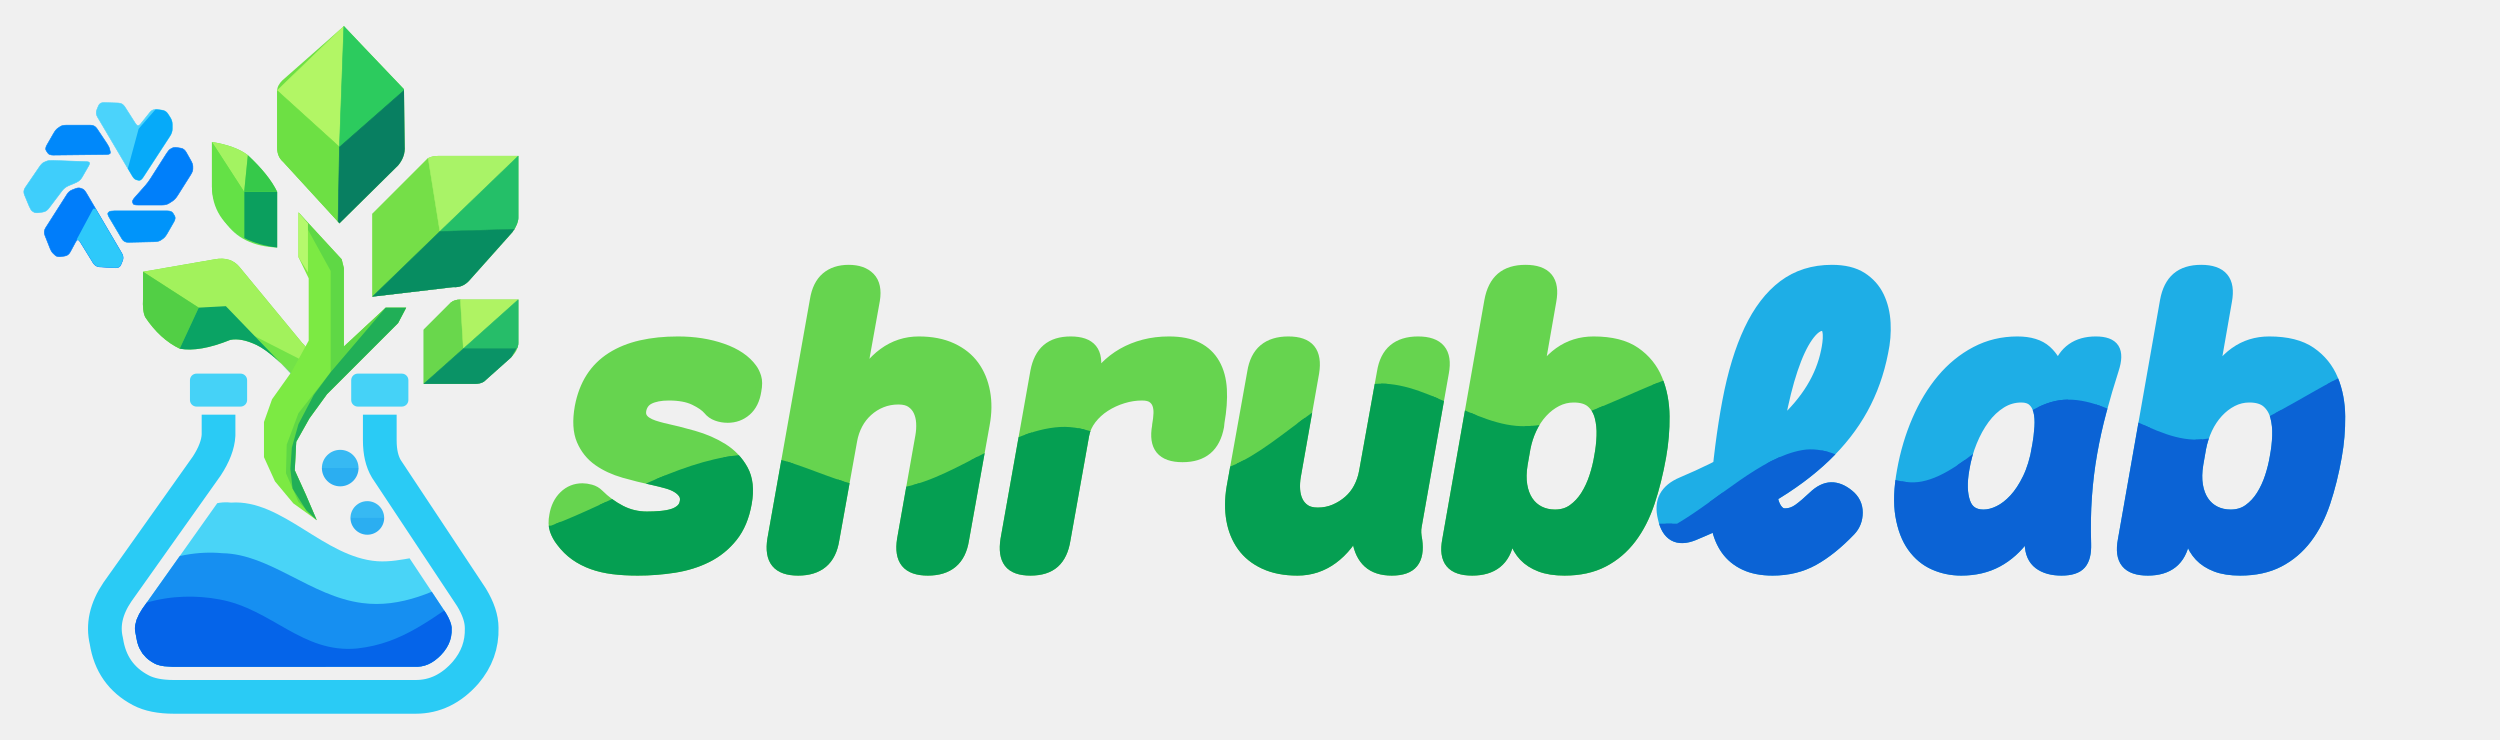
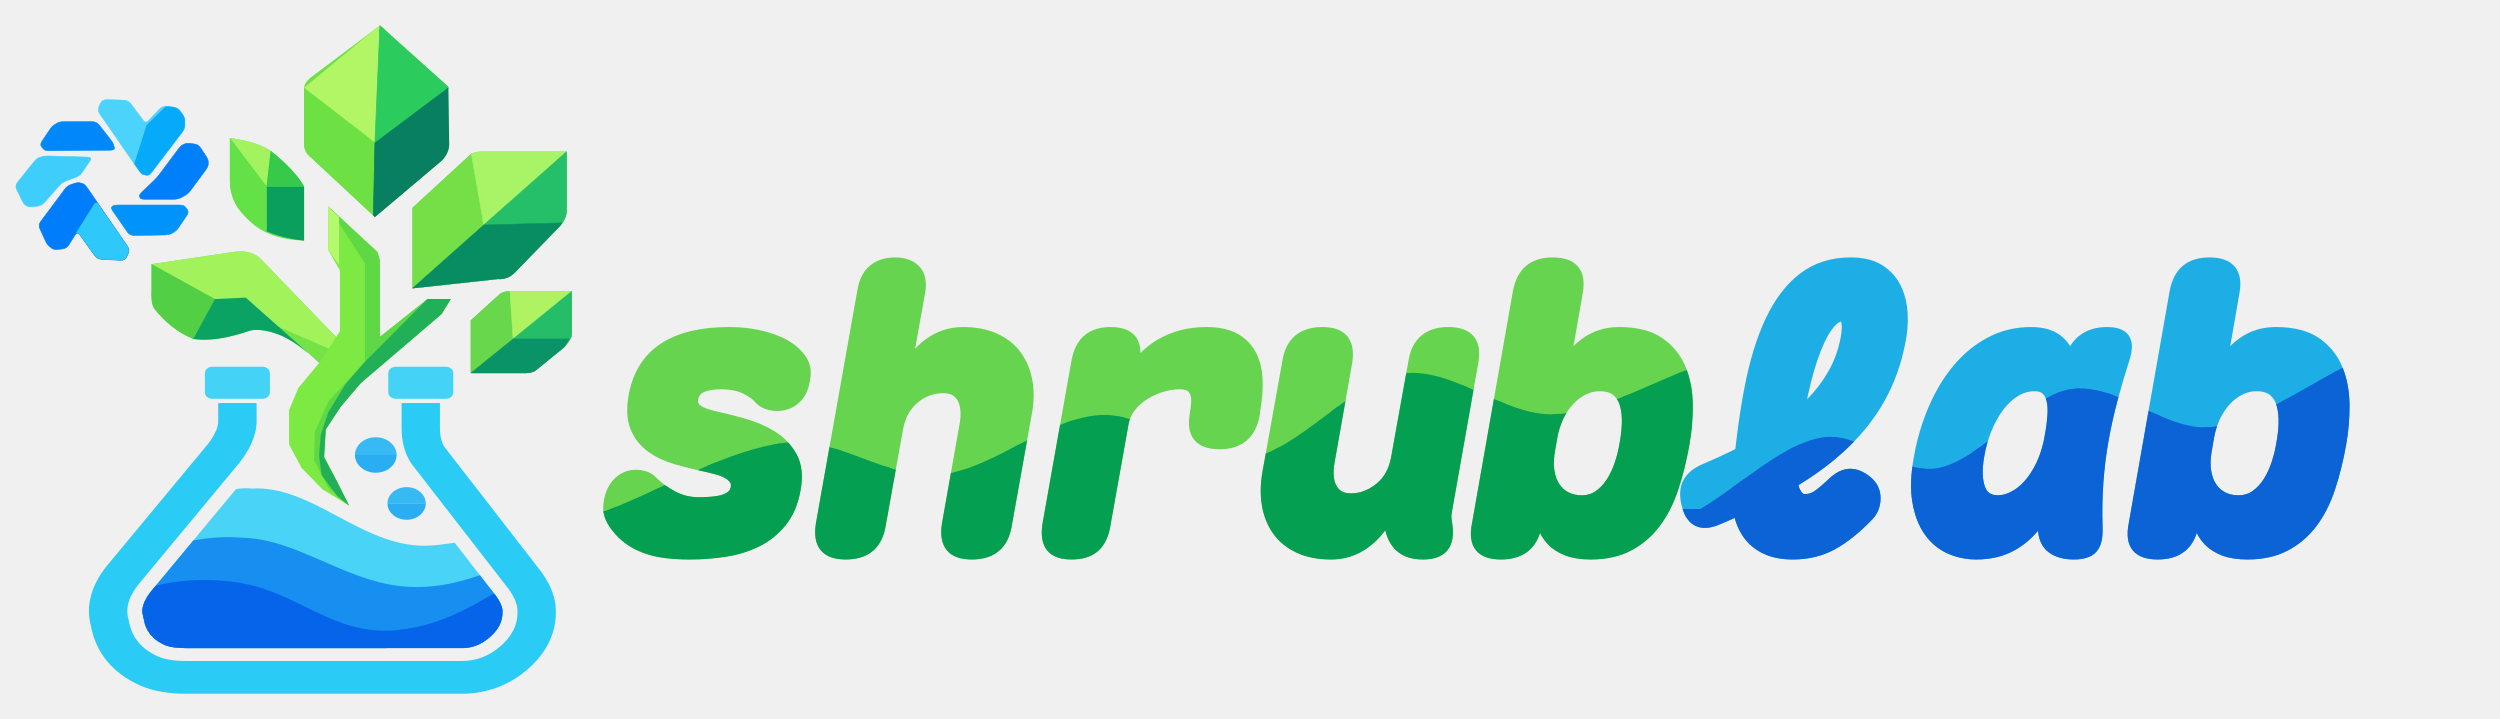
- <svg xmlns="http://www.w3.org/2000/svg" width="1910" height="565" viewBox="0 0 1910 565" role="img" aria-labelledby="logo-title logo-desc">
+ <svg xmlns="http://www.w3.org/2000/svg" width="1965" height="565" viewBox="0 0 1965 565" role="img" aria-labelledby="logo-title logo-desc">
  <defs>
    <path id="glyph-0" d="M218 -10Q184 -10 156.0 -6.5Q128 -3 104.5 5.5Q81 14 62.0 27.5Q43 41 28 61Q17 75 12.0 90.0Q7 105 11 125Q16 155 34.5 173.0Q53 191 79 191Q88 191 99.0 188.0Q110 185 118 177Q143 152 174.0 136.0Q205 120 241 120Q259 120 276.0 121.5Q293 123 306.0 127.0Q319 131 328.0 139.0Q337 147 339 160Q341 172 335.5 181.0Q330 190 319.0 197.0Q308 204 292.0 208.5Q276 213 258 217Q220 225 183.5 235.5Q147 246 120.0 265.0Q93 284 79.5 315.5Q66 347 75 398Q83 440 102.5 470.5Q122 501 153.5 521.0Q185 541 226.5 550.5Q268 560 319 560Q380 560 430.0 542.5Q480 525 503 493Q509 485 513.0 472.5Q517 460 513 439Q508 407 489.0 390.5Q470 374 444 374Q430 374 417.5 378.5Q405 383 397 393Q386 406 361.0 418.0Q336 430 296 430Q280 430 267.5 427.5Q255 425 246.0 420.5Q237 416 231.5 408.5Q226 401 224 391Q222 380 226.0 372.0Q230 364 238.5 358.5Q247 353 257.5 349.5Q268 346 280 343Q317 335 357.5 323.5Q398 312 430.0 292.0Q462 272 480.0 239.5Q498 207 489 157Q480 106 454.0 73.5Q428 41 391.0 22.5Q354 4 309.0 -3.0Q264 -10 218 -10Z" transform="translate(0 0)" />
    <path id="glyph-1" d="M143 65Q137 27 115.0 8.5Q93 -10 55 -10Q17 -10 2.0 8.5Q-13 27 -7 65L100 667Q106 704 127.0 722.0Q148 740 182 740Q216 740 233.5 722.0Q251 704 245 667L206 450Q232 503 271.0 531.5Q310 560 358 560Q406 560 440.5 544.0Q475 528 495.0 500.5Q515 473 522.0 435.5Q529 398 521 355L469 65Q463 27 441.0 8.5Q419 -10 381 -10Q343 -10 328.0 8.5Q313 27 319 65L365 325Q368 342 367.0 359.0Q366 376 359.5 389.5Q353 403 340.5 411.5Q328 420 307 420Q284 420 264.0 412.0Q244 404 228.0 389.5Q212 375 202.0 356.0Q192 337 188 315Z" transform="translate(566 0)" />
    <path id="glyph-2" d="M73 -10Q35 -10 21.0 8.5Q7 27 13 65L88 487Q95 524 116.0 542.0Q137 560 174 560Q211 560 225.5 542.0Q240 524 233 487L226 450Q241 476 261.0 496.5Q281 517 305.5 531.0Q330 545 359.0 552.5Q388 560 421 560Q464 560 491.5 546.0Q519 532 534.0 505.5Q549 479 551.0 442.0Q553 405 545 360L544 350Q537 312 515.0 293.5Q493 275 455 275Q417 275 402.0 293.5Q387 312 394 350V352Q397 368 397.5 382.0Q398 396 394.0 406.5Q390 417 380.5 423.5Q371 430 353 430Q329 430 304.5 422.5Q280 415 259.0 401.5Q238 388 223.5 369.0Q209 350 205 328L158 65Q152 27 131.5 8.5Q111 -10 73 -10Z" transform="translate(1132 0)" />
    <path id="glyph-3" d="M415 -10Q378 -10 357.5 8.5Q337 27 331 63Q329 72 328.5 81.5Q328 91 330 100Q304 47 265.0 18.5Q226 -10 178 -10Q130 -10 95.5 6.0Q61 22 41.0 50.0Q21 78 14.5 115.0Q8 152 15 195L67 485Q73 523 95.0 541.5Q117 560 155 560Q193 560 208.0 541.5Q223 523 217 485L171 225Q168 208 169.0 191.0Q170 174 176.5 160.5Q183 147 195.5 138.5Q208 130 229 130Q252 130 272.0 138.5Q292 147 308.0 161.0Q324 175 334.0 194.0Q344 213 348 235L393 485Q399 523 421.0 541.5Q443 560 481 560Q519 560 534.5 541.5Q550 523 543 485L475 101Q473 91 473.5 82.0Q474 73 476 63Q481 26 466.5 8.0Q452 -10 415 -10Z" transform="translate(1698 0)" />
    <path id="glyph-4" d="M51 -10Q13 -10 -1.5 8.0Q-16 26 -9 63L97 665Q104 703 125.5 721.5Q147 740 185 740Q223 740 238.5 721.5Q254 703 247 665L211 459Q234 507 271.0 533.5Q308 560 356 560Q422 560 459.5 534.0Q497 508 514.0 466.5Q531 425 531.5 374.5Q532 324 523 274Q512 212 494.5 159.5Q477 107 448.5 69.5Q420 32 379.5 11.0Q339 -10 283 -10Q247 -10 222.5 -0.5Q198 9 183.0 25.0Q168 41 160.5 63.0Q153 85 149 109L141 63Q134 26 111.5 8.0Q89 -10 51 -10ZM259 125Q286 125 305.5 139.0Q325 153 338.5 174.5Q352 196 360.5 222.0Q369 248 373 273Q378 299 379.0 325.5Q380 352 374.0 374.5Q368 397 352.0 411.0Q336 425 306 425Q283 425 262.5 414.5Q242 404 225.5 386.0Q209 368 198.0 344.5Q187 321 182 295L175 255Q170 225 174.0 201.0Q178 177 189.5 160.0Q201 143 219.0 134.0Q237 125 259 125Z" transform="translate(2264 0)" />
    <path id="glyph-5" d="M434 89Q387 40 342.0 15.0Q297 -10 240 -10Q199 -10 170.5 3.5Q142 17 125.0 41.0Q108 65 101.5 98.0Q95 131 98 170Q109 306 129.0 412.0Q149 518 183.5 591.0Q218 664 268.5 702.0Q319 740 389 740Q435 740 463.0 722.0Q491 704 505.0 675.0Q519 646 521.0 609.5Q523 573 515 536Q500 459 464.5 394.5Q429 330 371.0 274.5Q313 219 231.0 171.0Q149 123 41 78Q11 66 -7.5 76.5Q-26 87 -33 119Q-41 151 -29.5 172.5Q-18 194 13 207Q96 242 159.0 279.5Q222 317 267.0 358.0Q312 399 339.5 444.0Q367 489 377 538Q379 547 380.5 558.5Q382 570 381.5 580.5Q381 591 377.5 598.0Q374 605 365 605Q347 605 326.5 576.0Q306 547 288.0 493.5Q270 440 256.0 365.0Q242 290 236 197Q235 182 237.5 169.5Q240 157 244.5 148.0Q249 139 255.5 133.5Q262 128 271 128Q290 128 306.5 140.0Q323 152 344 172Q366 193 387.0 193.5Q408 194 430 176Q451 159 451.0 133.0Q451 107 434 89Z" transform="translate(2830 0)" />
    <path id="glyph-6" d="M148 -10Q112 -10 80.5 4.0Q49 18 27.5 48.0Q6 78 -2.0 125.0Q-10 172 2 238Q14 305 39.5 364.0Q65 423 101.5 466.5Q138 510 185.5 535.0Q233 560 289 560Q336 560 360.5 538.0Q385 516 394.0 479.5Q403 443 400.0 395.5Q397 348 388 298Q375 226 355.0 169.0Q335 112 306.0 72.0Q277 32 238.0 11.0Q199 -10 148 -10ZM204 125Q223 125 243.5 135.0Q264 145 283.0 165.5Q302 186 317.5 218.0Q333 250 341 295Q346 324 347.5 348.0Q349 372 344.5 389.0Q340 406 329.0 415.5Q318 425 299 425Q271 425 247.0 410.0Q223 395 204.5 370.0Q186 345 172.5 312.0Q159 279 153 242Q144 191 155.5 158.0Q167 125 204 125ZM393 494Q404 527 427.5 543.5Q451 560 486 560Q520 560 530.0 544.0Q540 528 529 494Q512 441 498.0 389.0Q484 337 474.5 283.5Q465 230 461.0 173.5Q457 117 459 54Q460 20 447.0 5.0Q434 -10 400 -10Q365 -10 344.5 5.5Q324 21 323 54Q321 117 325.0 173.5Q329 230 338.5 283.5Q348 337 362.0 389.0Q376 441 393 494Z" transform="translate(3396 0)" />
    <path id="glyph-7" d="M51 -10Q13 -10 -1.5 8.0Q-16 26 -9 63L97 665Q104 703 125.5 721.5Q147 740 185 740Q223 740 238.5 721.5Q254 703 247 665L211 459Q234 507 271.0 533.5Q308 560 356 560Q422 560 459.5 534.0Q497 508 514.0 466.5Q531 425 531.5 374.5Q532 324 523 274Q512 212 494.5 159.5Q477 107 448.5 69.5Q420 32 379.5 11.0Q339 -10 283 -10Q247 -10 222.5 -0.5Q198 9 183.0 25.0Q168 41 160.5 63.0Q153 85 149 109L141 63Q134 26 111.5 8.0Q89 -10 51 -10ZM259 125Q286 125 305.5 139.0Q325 153 338.5 174.5Q352 196 360.5 222.0Q369 248 373 273Q378 299 379.0 325.5Q380 352 374.0 374.5Q368 397 352.0 411.0Q336 425 306 425Q283 425 262.5 414.5Q242 404 225.5 386.0Q209 368 198.0 344.5Q187 321 182 295L175 255Q170 225 174.0 201.0Q178 177 189.5 160.0Q201 143 219.0 134.0Q237 125 259 125Z" transform="translate(3962 0)" />
    <clipPath id="wave-shadow-shrub" clipPathUnits="userSpaceOnUse">
      <path d="M -140.0 -350 L -140.0 100.0 L 0.0 100.0 C 156.7 159.0 313.3 260.1 470.0 277.0 C 600.0 291.1 730.0 181.6 860.0 193.0 C 1000.0 205.3 1140.0 340.5 1280.0 348.0 C 1406.7 354.8 1533.3 218.6 1660.0 236.0 C 1793.3 254.3 1926.7 435.8 2060.0 455.0 C 2190.0 473.8 2320.0 346.3 2450.0 350.0 C 2576.7 353.6 2703.3 434.7 2830.0 477.0 L 3000.0 -350 Z" />
    </clipPath>
    <clipPath id="wave-shadow-lab" clipPathUnits="userSpaceOnUse">
      <path d="M 2690.0 -350 L 2690.0 105.0 L 2830.0 105.0 C 2935.0 166.7 3040.0 271.9 3145.0 290.0 C 3245.0 307.2 3345.0 191.6 3445.0 211.0 C 3560.0 233.3 3675.0 397.7 3790.0 415.0 C 3910.0 433.0 4030.0 305.1 4150.0 317.0 C 4276.0 329.5 4402.0 431.0 4528.0 488.0 L 4698.0 -350 Z" />
    </clipPath>
  </defs>
-   <g id="original-shrublab-v12-icon" transform="translate(18 20) scale(0.56) translate(-187 -40)">
+   <g id="shrublab-square-a-balanced-icon" transform="translate(53 20) scale(0.56) translate(-187 -40)">
    <defs>
      <clipPath id="glass-inner-window">
        <path d="M 494.00 570.00 L 493.92 600.63 L 493.32 607.11 L 492.30 613.48 L 489.99 623.12 L 487.07 631.92 L 483.19 641.18 L 478.29 650.85 L 470.44 663.72 L 348.82 835.18 L 344.59 842.20 L 341.20 849.78 L 339.30 857.21 L 338.95 860.99 L 339.06 864.63 L 342.01 880.01 L 343.45 884.67 L 345.13 888.78 L 349.20 895.73 L 354.47 901.66 L 357.74 904.43 L 361.58 907.11 L 366.17 909.75 L 369.05 911.00 L 373.59 912.29 L 378.90 913.22 L 390.64 913.99 L 724.72 913.92 L 729.76 913.36 L 734.43 912.26 L 738.92 910.63 L 743.42 908.36 L 748.06 905.32 L 752.89 901.37 L 756.64 897.72 L 760.56 893.24 L 764.24 887.97 L 766.98 882.87 L 768.94 877.82 L 770.25 872.63 L 770.94 867.06 L 770.97 860.14 L 770.26 856.14 L 768.67 851.43 L 766.34 846.32 L 763.32 840.89 L 647.83 666.65 L 643.13 658.27 L 639.55 650.02 L 636.64 641.19 L 634.59 632.70 L 633.10 623.46 L 632.04 608.82 L 632.00 570.00 L 632.00 540 L 494.00 540 Z" />
      </clipPath>
      <clipPath id="nix-lower-v">
        <path d="M 253.2 263.4 Q 249.0 265.0 245.9 269.9 L 217.1 315.1 Q 214.0 320.0 216.1 325.4 L 222.9 342.6 Q 225.0 348.0 227.6 350.2 L 230.4 352.8 Q 233.0 355.0 237.8 354.4 L 243.2 353.6 Q 248.0 353.0 250.8 347.9 L 258.2 334.1 Q 261.0 329.0 264.0 333.9 L 282.0 363.1 Q 285.0 368.0 290.8 368.4 L 312.2 369.6 Q 318.0 370.0 319.9 365.2 L 322.1 359.8 Q 324.0 355.0 321.1 350.0 L 272.9 268.0 Q 270.0 263.0 267.4 262.0 L 264.6 261.0 Q 262.0 260.0 257.8 261.6 L 253.2 263.4 Z" />
      </clipPath>
      <clipPath id="nix-top-v">
        <path d="M 296.8 144.2 Q 291.0 144.0 289.1 148.8 L 286.9 154.2 Q 285.0 159.0 287.9 164.0 L 335.1 244.0 Q 338.0 249.0 340.9 249.6 L 344.1 250.4 Q 347.0 251.0 350.2 246.1 L 386.8 189.9 Q 390.0 185.0 390.0 179.9 L 390.0 174.1 Q 390.0 169.0 387.1 164.5 L 383.9 159.5 Q 381.0 155.0 375.2 154.4 L 368.8 153.6 Q 363.0 153.0 359.4 157.5 L 346.6 173.5 Q 343.0 178.0 339.9 173.1 L 325.1 149.9 Q 322.0 145.0 316.2 144.8 L 296.8 144.2 Z" fill="#fff" />
      </clipPath>
      <clipPath id="leaf-right-upper-mask">
        <path d="M663 296 L739 220 Q745 217 753 217 H862 V301 Q862 310 854 321 L795 387 Q786 397 773 396 L663 409 Z" fill="#fff" />
      </clipPath>
      <clipPath id="leaf-right-lower-mask">
        <path d="M733 454 L770 417 Q775 413 783 413 H862 V472 Q862 482 852 492 L815 525 Q810 528 803 528 H733 Z" fill="#fff" />
      </clipPath>
      <clipPath id="leaf-top-Y-mask">
        <path d="M 533 128 Q 533 121 540 114 L 624 40 L 706 126 L 707 204 Q 708 218 698 230 L 618 309 L 541 225 Q 533 218 533 206 Z" />
      </clipPath>
      <clipPath id="leaf-right-upper-Y-mask">
        <path d="M663 296 L739 220 Q745 217 753 217 H862 V301 Q862 310 854 321 L795 387 Q786 397 773 396 L663 409 Z" />
      </clipPath>
      <clipPath id="leaf-right-lower-Y-mask">
        <path d="M733 454 L770 417 Q775 413 783 413 H862 V472 Q862 482 852 492 L815 525 Q810 528 803 528 H733 Z" />
      </clipPath>
    </defs>
-     <g id="nix-snowflake">
-       <path id="nix-segment-1" d="M 276.1 230.0 Q 279.0 225.0 273.2 224.8 L 226.8 223.2 Q 221.0 223.0 218.1 224.3 L 214.9 225.7 Q 212.0 227.0 208.7 231.8 L 189.3 260.2 Q 186.0 265.0 188.3 270.3 L 194.7 285.7 Q 197.0 291.0 198.9 292.3 L 201.1 293.7 Q 203.0 295.0 207.8 294.4 L 213.2 293.6 Q 218.0 293.0 221.5 288.4 L 239.5 264.6 Q 243.0 260.0 248.3 257.7 L 258.7 253.3 Q 264.0 251.0 266.9 246.0 L 276.1 230.0 Z" fill="#3fcefb" stroke="#3fcefb" stroke-width=".75" stroke-linejoin="round" />
-       <path id="nix-segment-2" d="M 253.2 263.4 Q 249.0 265.0 245.9 269.9 L 217.1 315.1 Q 214.0 320.0 216.1 325.4 L 222.9 342.6 Q 225.0 348.0 227.6 350.2 L 230.4 352.8 Q 233.0 355.0 237.8 354.4 L 243.2 353.6 Q 248.0 353.0 250.8 347.9 L 258.2 334.1 Q 261.0 329.0 264.0 333.9 L 282.0 363.1 Q 285.0 368.0 290.8 368.4 L 312.2 369.6 Q 318.0 370.0 319.9 365.2 L 322.1 359.8 Q 324.0 355.0 321.1 350.0 L 272.9 268.0 Q 270.0 263.0 267.4 262.0 L 264.6 261.0 Q 262.0 260.0 257.8 261.6 L 253.2 263.4 Z" fill="#007dfa" stroke="#007dfa" stroke-width=".75" stroke-linejoin="round" />
-       <path d="M 260 330 L 282 289 L 355 290 L 355 385 L 247 385 Z" fill="#2ec9fa" clip-path="url(#nix-lower-v)" />
-       <path id="nix-segment-3" d="M 218.9 202.0 Q 216.0 207.0 217.9 209.9 L 220.1 213.1 Q 222.0 216.0 227.8 215.9 L 300.2 215.1 Q 306.0 215.0 305.4 211.8 L 304.6 208.2 Q 304.0 205.0 300.8 200.2 L 287.2 179.8 Q 284.0 175.0 278.2 175.0 L 245.8 175.0 Q 240.0 175.0 237.1 176.9 L 233.9 179.1 Q 231.0 181.0 228.1 186.0 L 218.9 202.0 Z" fill="#0088fa" stroke="#0088fa" stroke-width=".75" stroke-linejoin="round" />
-       <path id="nix-segment-4" d="M 296.8 144.2 Q 291.0 144.0 289.1 148.8 L 286.9 154.2 Q 285.0 159.0 287.9 164.0 L 335.1 244.0 Q 338.0 249.0 340.9 249.6 L 344.1 250.4 Q 347.0 251.0 350.2 246.1 L 386.8 189.9 Q 390.0 185.0 390.0 179.9 L 390.0 174.1 Q 390.0 169.0 387.1 164.5 L 383.9 159.5 Q 381.0 155.0 375.2 154.4 L 368.8 153.6 Q 363.0 153.0 359.4 157.5 L 346.6 173.5 Q 343.0 178.0 339.9 173.1 L 325.1 149.9 Q 322.0 145.0 316.2 144.8 L 296.8 144.2 Z" fill="#4bd3fb" stroke="#4bd3fb" stroke-width=".75" stroke-linejoin="round" />
-       <path d="M 344 180 L 440 70 L 520 350 L 280 350 L 325 250 Z" fill="#06aaf9" clip-path="url(#nix-top-v)" />
-       <path id="nix-segment-5" d="M 302.3 294.7 Q 301.0 296.0 303.9 301.0 L 321.1 330.0 Q 324.0 335.0 329.8 334.9 L 365.2 334.1 Q 371.0 334.0 373.9 332.1 L 377.1 329.9 Q 380.0 328.0 382.9 323.0 L 392.1 307.0 Q 395.0 302.0 393.1 298.8 L 390.9 295.2 Q 389.0 292.0 383.2 292.0 L 310.8 292.0 Q 305.0 292.0 303.7 293.3 L 302.3 294.7 Z" fill="#0094fa" stroke="#0094fa" stroke-width=".75" stroke-linejoin="round" />
-       <path id="nix-segment-6" d="M 408.9 212.0 Q 406.0 207.0 401.5 206.4 L 396.5 205.6 Q 392.0 205.0 389.8 206.3 L 387.2 207.7 Q 385.0 209.0 381.9 213.9 L 360.1 248.1 Q 357.0 253.0 353.2 257.4 L 338.8 273.6 Q 335.0 278.0 335.6 279.9 L 336.4 282.1 Q 337.0 284.0 342.8 284.0 L 376.2 284.0 Q 382.0 284.0 385.8 281.4 L 390.2 278.6 Q 394.0 276.0 397.1 271.1 L 414.9 242.9 Q 418.0 238.0 418.0 234.8 L 418.0 231.2 Q 418.0 228.0 415.1 223.0 L 408.9 212.0 Z" fill="#007ffa" stroke="#007ffa" stroke-width=".75" stroke-linejoin="round" />
-     </g>
-     <g id="faceted-leaves">
-       <g id="leaf-top">
-         <path d="M 533 128 Q 533 121 540 114 L 624 40 L 706 126 L 707 204 Q 708 218 698 230 L 618 309 L 541 225 Q 533 218 533 206 Z" fill="#6de044" />
-         <g id="leaf-top-Y-facets" clip-path="url(#leaf-top-Y-mask)">
-           <path id="leaf-top-Y-1" d="M 533 128 L 624 40 L 618 205 Z" fill="#b2f665" stroke="#b2f665" stroke-width="0.9" stroke-linejoin="round" />
-           <path id="leaf-top-Y-2" d="M 533 128 L 618 205 L 618 313 L 529 229 Z" fill="#6de044" stroke="#6de044" stroke-width="0.9" stroke-linejoin="round" />
-           <path id="leaf-top-Y-3" d="M 624 40 L 708 126 L 618 205 Z" fill="#2ccb5e" stroke="#2ccb5e" stroke-width="0.9" stroke-linejoin="round" />
-           <path id="leaf-top-Y-4" d="M 708 126 L 710 219 L 616 313 L 618 205 Z" fill="#087f61" stroke="#087f61" stroke-width="0.9" stroke-linejoin="round" />
+     <g id="square-icon-layout" transform="translate(525,0) scale(1.17,1) translate(-525,0) translate(-13,0)">
+       <g id="nix-snowflake">
+         <path id="nix-segment-1" d="M 276.1 230.0 Q 279.0 225.0 273.2 224.8 L 226.8 223.2 Q 221.0 223.0 218.1 224.3 L 214.9 225.7 Q 212.0 227.0 208.7 231.8 L 189.3 260.2 Q 186.0 265.0 188.3 270.3 L 194.7 285.7 Q 197.0 291.0 198.9 292.3 L 201.1 293.7 Q 203.0 295.0 207.8 294.4 L 213.2 293.6 Q 218.0 293.0 221.5 288.4 L 239.5 264.6 Q 243.0 260.0 248.3 257.7 L 258.7 253.3 Q 264.0 251.0 266.9 246.0 L 276.1 230.0 Z" fill="#3fcefb" stroke="#3fcefb" stroke-width=".75" stroke-linejoin="round" />
+         <path id="nix-segment-2" d="M 253.2 263.4 Q 249.0 265.0 245.9 269.9 L 217.1 315.1 Q 214.0 320.0 216.1 325.4 L 222.9 342.6 Q 225.0 348.0 227.6 350.2 L 230.4 352.8 Q 233.0 355.0 237.8 354.4 L 243.2 353.6 Q 248.0 353.0 250.8 347.9 L 258.2 334.1 Q 261.0 329.0 264.0 333.9 L 282.0 363.1 Q 285.0 368.0 290.8 368.4 L 312.2 369.6 Q 318.0 370.0 319.9 365.2 L 322.1 359.8 Q 324.0 355.0 321.1 350.0 L 272.9 268.0 Q 270.0 263.0 267.4 262.0 L 264.6 261.0 Q 262.0 260.0 257.8 261.6 L 253.2 263.4 Z" fill="#007dfa" stroke="#007dfa" stroke-width=".75" stroke-linejoin="round" />
+         <path d="M 260 330 L 282 289 L 355 290 L 355 385 L 247 385 Z" fill="#2ec9fa" clip-path="url(#nix-lower-v)" />
+         <path id="nix-segment-3" d="M 218.9 202.0 Q 216.0 207.0 217.9 209.9 L 220.1 213.1 Q 222.0 216.0 227.8 215.9 L 300.2 215.1 Q 306.0 215.0 305.4 211.8 L 304.6 208.2 Q 304.0 205.0 300.8 200.2 L 287.2 179.8 Q 284.0 175.0 278.2 175.0 L 245.8 175.0 Q 240.0 175.0 237.1 176.9 L 233.9 179.1 Q 231.0 181.0 228.1 186.0 L 218.9 202.0 Z" fill="#0088fa" stroke="#0088fa" stroke-width=".75" stroke-linejoin="round" />
+         <path id="nix-segment-4" d="M 296.8 144.2 Q 291.0 144.0 289.1 148.8 L 286.9 154.2 Q 285.0 159.0 287.9 164.0 L 335.1 244.0 Q 338.0 249.0 340.9 249.6 L 344.1 250.4 Q 347.0 251.0 350.2 246.1 L 386.8 189.9 Q 390.0 185.0 390.0 179.9 L 390.0 174.1 Q 390.0 169.0 387.1 164.5 L 383.9 159.5 Q 381.0 155.0 375.2 154.4 L 368.8 153.6 Q 363.0 153.0 359.4 157.5 L 346.6 173.5 Q 343.0 178.0 339.9 173.1 L 325.1 149.9 Q 322.0 145.0 316.2 144.8 L 296.8 144.2 Z" fill="#4bd3fb" stroke="#4bd3fb" stroke-width=".75" stroke-linejoin="round" />
+         <path d="M 344 180 L 440 70 L 520 350 L 280 350 L 325 250 Z" fill="#06aaf9" clip-path="url(#nix-top-v)" />
+         <path id="nix-segment-5" d="M 302.3 294.7 Q 301.0 296.0 303.9 301.0 L 321.1 330.0 Q 324.0 335.0 329.8 334.9 L 365.2 334.1 Q 371.0 334.0 373.9 332.1 L 377.1 329.9 Q 380.0 328.0 382.9 323.0 L 392.1 307.0 Q 395.0 302.0 393.1 298.8 L 390.9 295.2 Q 389.0 292.0 383.2 292.0 L 310.8 292.0 Q 305.0 292.0 303.7 293.3 L 302.3 294.7 Z" fill="#0094fa" stroke="#0094fa" stroke-width=".75" stroke-linejoin="round" />
+         <path id="nix-segment-6" d="M 408.9 212.0 Q 406.0 207.0 401.5 206.4 L 396.5 205.6 Q 392.0 205.0 389.8 206.3 L 387.2 207.7 Q 385.0 209.0 381.9 213.9 L 360.1 248.1 Q 357.0 253.0 353.2 257.4 L 338.8 273.6 Q 335.0 278.0 335.6 279.9 L 336.4 282.1 Q 337.0 284.0 342.8 284.0 L 376.2 284.0 Q 382.0 284.0 385.8 281.4 L 390.2 278.6 Q 394.0 276.0 397.1 271.1 L 414.9 242.9 Q 418.0 238.0 418.0 234.8 L 418.0 231.2 Q 418.0 228.0 415.1 223.0 L 408.9 212.0 Z" fill="#007ffa" stroke="#007ffa" stroke-width=".75" stroke-linejoin="round" />
+       </g>
+       <g id="faceted-leaves">
+         <g id="leaf-top">
+           <path d="M 533 128 Q 533 121 540 114 L 624 40 L 706 126 L 707 204 Q 708 218 698 230 L 618 309 L 541 225 Q 533 218 533 206 Z" fill="#6de044" />
+           <g id="leaf-top-Y-facets" clip-path="url(#leaf-top-Y-mask)">
+             <path id="leaf-top-Y-1" d="M 533 128 L 624 40 L 618 205 Z" fill="#b2f665" stroke="#b2f665" stroke-width="0.9" stroke-linejoin="round" />
+             <path id="leaf-top-Y-2" d="M 533 128 L 618 205 L 618 313 L 529 229 Z" fill="#6de044" stroke="#6de044" stroke-width="0.9" stroke-linejoin="round" />
+             <path id="leaf-top-Y-3" d="M 624 40 L 708 126 L 618 205 Z" fill="#2ccb5e" stroke="#2ccb5e" stroke-width="0.9" stroke-linejoin="round" />
+             <path id="leaf-top-Y-4" d="M 708 126 L 710 219 L 616 313 L 618 205 Z" fill="#087f61" stroke="#087f61" stroke-width="0.9" stroke-linejoin="round" />
+           </g>
+         </g>
+         <g id="leaf-left-upper">
+           <path d="M444 198 Q476 203 493 216 Q522 243 533 266 L533 342 Q484 340 462 307 Q444 280 444 259 Z" fill="#65e34f" />
+           <path d="M444 198 Q476 203 493 216 L488 266 Z" fill="#a3f361" />
+           <path d="M488 266 L533 266 L533 342 Q508 339 488 329 Z" fill="#0b9f5e" />
+           <path d="M444 198 L488 266 L488 329 Q444 303 444 259 Z" fill="#64e146" />
+           <path d="M488 266 L493 216 Q522 243 533 266 Z" fill="#36c94a" />
+         </g>
+         <g id="leaf-right-upper" transform="translate(663,0) scale(0.93,1) translate(-663,0)">
+           <path d="M663 296 L739 220 Q745 217 753 217 H862 V301 Q862 310 854 321 L795 387 Q786 397 773 396 L663 409 Z" fill="#75df48" />
+           <g id="leaf-right-upper-Y-facets" clip-path="url(#leaf-right-upper-Y-mask)">
+             <path id="leaf-right-upper-Y-facets-sector-1" d="M663 409 L663 296 L739 220 L755 320 Z" fill="#75df48" stroke="#75df48" stroke-width="0.65" stroke-linejoin="round" />
+             <path id="leaf-right-upper-Y-facets-sector-2" d="M739 220 Q745 217 753 217 H862 L755 320 Z" fill="#a9f367" stroke="#a9f367" stroke-width="0.65" stroke-linejoin="round" />
+             <path id="leaf-right-upper-Y-facets-sector-3" d="M755 320 L862 217 V301 Q862 310 858 317 Z" fill="#24bf68" stroke="#24bf68" stroke-width="0.65" stroke-linejoin="round" />
+             <path id="leaf-right-upper-Y-facets-sector-4" d="M663 409 L755 320 L858 317 L795 387 Q786 397 773 396 Z" fill="#078d61" stroke="#078d61" stroke-width="0.65" stroke-linejoin="round" />
+           </g>
+         </g>
+         <g id="leaf-left-lower">
+           <path d="M350 375 L448 358 Q470 354 482 369 L567 472 Q578 482 581 503 L570 533 Q528 486 505 475 Q484 465 469 468 Q427 485 400 480 Q373 467 353 437 Q349 429 350 411 Z" fill="#73e347" />
+           <path d="M350 375 L448 358 Q470 354 482 369 L567 472 Q578 482 581 503 L426 424 Z" fill="#a2f25c" />
+           <path d="M350 375 L426 424 L400 480 Q373 467 353 437 Q349 429 350 411 Z" fill="#52cf45" />
+           <path d="M426 424 L463 422 L570 533 Q528 486 505 475 Q484 465 469 468 Q427 485 400 480 Z" fill="#0aa364" />
+         </g>
+         <g id="leaf-right-lower" transform="translate(733,0) scale(0.94,1) translate(-733,0)">
+           <path d="M733 454 L770 417 Q775 413 783 413 H862 V472 Q862 482 852 492 L815 525 Q810 528 803 528 H733 Z" fill="#69d74c" />
+           <g id="leaf-right-lower-Y-facets" clip-path="url(#leaf-right-lower-Y-mask)">
+             <path id="leaf-right-lower-Y-facets-sector-1" d="M733 528 V454 L770 417 Q775 413 783 413 L787 480 Z" fill="#69d74c" stroke="#69d74c" stroke-width="0.65" stroke-linejoin="round" />
+             <path id="leaf-right-lower-Y-facets-sector-2" d="M783 413 H862 L787 480 Z" fill="#aff363" stroke="#aff363" stroke-width="0.65" stroke-linejoin="round" />
+             <path id="leaf-right-lower-Y-facets-sector-3" d="M787 480 L862 413 V472 Q862 478 859 480 Z" fill="#26bd69" stroke="#26bd69" stroke-width="0.65" stroke-linejoin="round" />
+             <path id="leaf-right-lower-Y-facets-sector-4" d="M733 528 L787 480 L859 480 Q858 482 852 492 L815 525 Q810 528 803 528 Z" fill="#0a9366" stroke="#0a9366" stroke-width="0.65" stroke-linejoin="round" />
+           </g>
        </g>
      </g>
-       <g id="leaf-left-upper">
-         <path d="M444 198 Q476 203 493 216 Q522 243 533 266 L533 342 Q484 340 462 307 Q444 280 444 259 Z" fill="#65e34f" />
-         <path d="M444 198 Q476 203 493 216 L488 266 Z" fill="#a3f361" />
-         <path d="M488 266 L533 266 L533 342 Q508 339 488 329 Z" fill="#0b9f5e" />
-         <path d="M444 198 L488 266 L488 329 Q444 303 444 259 Z" fill="#64e146" />
-         <path d="M488 266 L493 216 Q522 243 533 266 Z" fill="#36c94a" />
+       <g id="disconnected-angular-stem">
+         <path d="M562 294 L621 358 L624 370 L624 477 L681 424 H709 L698 445 L601 542 L577 575 L559 607 L557 646 L572 679 L587 714 L555 691 L530 661 L515 628 L515 580 L526 549 L553 511 L576 469 L576 384 L562 355 Z" fill="#7cea43" />
+         <path d="M562 294 L621 358 L624 370 L624 477 L681 424 H709 L698 445 L601 542 L577 575 L559 607 L557 646 L572 679 L587 714 L562 689 L545 650 L546 611 L562 568 L606 512 L606 374 Z" fill="#5fd845" />
+         <path d="M606 512 L681 424 H709 L698 445 L601 542 L577 575 L559 607 L557 646 L572 679 L587 714 L573 701 L554 671 L551 644 L553 615 L562 583 L583 543 Z" fill="#0a9f5e" opacity=".72" />
+         <path d="M562 294 L575 309 V376 L562 355 Z" fill="#b5f96c" />
      </g>
-       <g id="leaf-right-upper">
-         <path d="M663 296 L739 220 Q745 217 753 217 H862 V301 Q862 310 854 321 L795 387 Q786 397 773 396 L663 409 Z" fill="#75df48" />
-         <g id="leaf-right-upper-Y-facets" clip-path="url(#leaf-right-upper-Y-mask)">
-           <path id="leaf-right-upper-Y-facets-sector-1" d="M663 409 L663 296 L739 220 L755 320 Z" fill="#75df48" stroke="#75df48" stroke-width="0.65" stroke-linejoin="round" />
-           <path id="leaf-right-upper-Y-facets-sector-2" d="M739 220 Q745 217 753 217 H862 L755 320 Z" fill="#a9f367" stroke="#a9f367" stroke-width="0.65" stroke-linejoin="round" />
-           <path id="leaf-right-upper-Y-facets-sector-3" d="M755 320 L862 217 V301 Q862 310 858 317 Z" fill="#24bf68" stroke="#24bf68" stroke-width="0.65" stroke-linejoin="round" />
-           <path id="leaf-right-upper-Y-facets-sector-4" d="M663 409 L755 320 L858 317 L795 387 Q786 397 773 396 Z" fill="#078d61" stroke="#078d61" stroke-width="0.65" stroke-linejoin="round" />
+       <g id="flask">
+         <g id="liquid" clip-path="url(#glass-inner-window)">
+           <path d="M 250 925 L 250 900 C 337 855 385 680 470 690 C 540 685 597 765 670 770 C 704 772 731 758 779 760 L 860 920 L 860 1050 H 250 Z" fill="#49d4f7" />
+           <path d="M 250 925 L 250 857 C 318 783 393 753 458 759 C 523 760 579 818 649 827 C 702 834 750 811 797 786 L 855 945 L 850 1050 H 250 Z" fill="#168ff1" />
+           <path d="M 250 945 L 250 896 C 315 821 394 811 454 822 C 526 835 567 896 642 889 C 706 882 744 847 800 811 L 870 1050 H 250 Z" fill="#0564e9" />
        </g>
+         <path id="flask-body" d="M453 570 L453 598 Q452 617 437 640 L315 812 Q292 846 300 879 Q307 925 347 946 Q364 955 392 955 H722 Q761 955 790 922 Q813 895 812 861 Q812 842 798 819 L682 644 Q673 629 673 605 V570" fill="none" stroke="#2acbf5" stroke-width="46" stroke-linejoin="round" stroke-linecap="butt" />
+         <rect x="414" y="514" width="78" height="45" rx="9" fill="#45d2f7" transform="translate(0,5)" />
+         <rect x="634" y="514" width="78" height="45" rx="9" fill="#45d2f7" transform="translate(0,5)" />
      </g>
-       <g id="leaf-left-lower">
-         <path d="M350 375 L448 358 Q470 354 482 369 L567 472 Q578 482 581 503 L570 533 Q528 486 505 475 Q484 465 469 468 Q427 485 400 480 Q373 467 353 437 Q349 429 350 411 Z" fill="#73e347" />
-         <path d="M350 375 L448 358 Q470 354 482 369 L567 472 Q578 482 581 503 L426 424 Z" fill="#a2f25c" />
-         <path d="M350 375 L426 424 L400 480 Q373 467 353 437 Q349 429 350 411 Z" fill="#52cf45" />
-         <path d="M426 424 L463 422 L570 533 Q528 486 505 475 Q484 465 469 468 Q427 485 400 480 Z" fill="#0aa364" />
-       </g>
-       <g id="leaf-right-lower">
-         <path d="M733 454 L770 417 Q775 413 783 413 H862 V472 Q862 482 852 492 L815 525 Q810 528 803 528 H733 Z" fill="#69d74c" />
-         <g id="leaf-right-lower-Y-facets" clip-path="url(#leaf-right-lower-Y-mask)">
-           <path id="leaf-right-lower-Y-facets-sector-1" d="M733 528 V454 L770 417 Q775 413 783 413 L787 480 Z" fill="#69d74c" stroke="#69d74c" stroke-width="0.65" stroke-linejoin="round" />
-           <path id="leaf-right-lower-Y-facets-sector-2" d="M783 413 H862 L787 480 Z" fill="#aff363" stroke="#aff363" stroke-width="0.65" stroke-linejoin="round" />
-           <path id="leaf-right-lower-Y-facets-sector-3" d="M787 480 L862 413 V472 Q862 478 859 480 Z" fill="#26bd69" stroke="#26bd69" stroke-width="0.65" stroke-linejoin="round" />
-           <path id="leaf-right-lower-Y-facets-sector-4" d="M733 528 L787 480 L859 480 Q858 482 852 492 L815 525 Q810 528 803 528 Z" fill="#0a9366" stroke="#0a9366" stroke-width="0.65" stroke-linejoin="round" />
-         </g>
+       <g id="flat-two-tone-bubbles">
+         <path d="M 594 643 A 25 25 0 0 1 644 643 L 594 643 Z" fill="#37b9f3" />
+         <path d="M 644 642.8 A 25 25 0 0 1 594 642.8 Z" fill="#2baef1" />
+         <path d="M 633 711 A 23 23 0 0 1 679 711 L 633 711 Z" fill="#37b9f3" />
+         <path d="M 679 710.8 A 23 23 0 0 1 633 710.8 Z" fill="#2baef1" />
      </g>
    </g>
-     <g id="disconnected-angular-stem">
-       <path d="M562 294 L621 358 L624 370 L624 477 L681 424 H709 L698 445 L601 542 L577 575 L559 607 L557 646 L572 679 L587 714 L555 691 L530 661 L515 628 L515 580 L526 549 L553 511 L576 469 L576 384 L562 355 Z" fill="#7cea43" />
-       <path d="M562 294 L621 358 L624 370 L624 477 L681 424 H709 L698 445 L601 542 L577 575 L559 607 L557 646 L572 679 L587 714 L562 689 L545 650 L546 611 L562 568 L606 512 L606 374 Z" fill="#5fd845" />
-       <path d="M606 512 L681 424 H709 L698 445 L601 542 L577 575 L559 607 L557 646 L572 679 L587 714 L573 701 L554 671 L551 644 L553 615 L562 583 L583 543 Z" fill="#0a9f5e" opacity=".72" />
-       <path d="M562 294 L575 309 V376 L562 355 Z" fill="#b5f96c" />
-     </g>
-     <g id="flask">
-       <g id="liquid" clip-path="url(#glass-inner-window)">
-         <path d="M 250 925 L 250 900 C 337 855 385 680 470 690 C 540 685 597 765 670 770 C 704 772 731 758 779 760 L 860 920 L 860 1050 H 250 Z" fill="#49d4f7" />
-         <path d="M 250 925 L 250 857 C 318 783 393 753 458 759 C 523 760 579 818 649 827 C 702 834 750 811 797 786 L 855 945 L 850 1050 H 250 Z" fill="#168ff1" />
-         <path d="M 250 945 L 250 896 C 315 821 394 811 454 822 C 526 835 567 896 642 889 C 706 882 744 847 800 811 L 870 1050 H 250 Z" fill="#0564e9" />
-       </g>
-       <path id="flask-body" d="M453 570 L453 598 Q452 617 437 640 L315 812 Q292 846 300 879 Q307 925 347 946 Q364 955 392 955 H722 Q761 955 790 922 Q813 895 812 861 Q812 842 798 819 L682 644 Q673 629 673 605 V570" fill="none" stroke="#2acbf5" stroke-width="46" stroke-linejoin="round" stroke-linecap="butt" />
-       <rect x="414" y="514" width="78" height="45" rx="9" fill="#45d2f7" />
-       <rect x="634" y="514" width="78" height="45" rx="9" fill="#45d2f7" />
-     </g>
-     <g id="flat-two-tone-bubbles">
-       <path d="M 594 643 A 25 25 0 0 1 644 643 L 594 643 Z" fill="#37b9f3" />
-       <path d="M 644 642.8 A 25 25 0 0 1 594 642.8 Z" fill="#2baef1" />
-       <path d="M 633 711 A 23 23 0 0 1 679 711 L 633 711 Z" fill="#37b9f3" />
-       <path d="M 679 710.8 A 23 23 0 0 1 633 710.8 Z" fill="#2baef1" />
-     </g>
  </g>
-   <g id="maple-mono-variable-800-italic" transform="translate(421 432) scale(0.304 -0.304)">
+   <g id="maple-mono-variable-800-italic" transform="translate(476 432) scale(0.304 -0.304)">
    <g id="lighter-top">
      <use href="#glyph-0" fill="#66d44f" stroke="#66d44f" stroke-width="31" stroke-linejoin="round" stroke-linecap="round" paint-order="stroke fill" />
      <use href="#glyph-1" fill="#66d44f" stroke="#66d44f" stroke-width="31" stroke-linejoin="round" stroke-linecap="round" paint-order="stroke fill" />
      <use href="#glyph-2" fill="#66d44f" stroke="#66d44f" stroke-width="31" stroke-linejoin="round" stroke-linecap="round" paint-order="stroke fill" />
      <use href="#glyph-3" fill="#66d44f" stroke="#66d44f" stroke-width="31" stroke-linejoin="round" stroke-linecap="round" paint-order="stroke fill" />
      <use href="#glyph-4" fill="#66d44f" stroke="#66d44f" stroke-width="31" stroke-linejoin="round" stroke-linecap="round" paint-order="stroke fill" />
      <use href="#glyph-5" fill="#1eaee6" stroke="#1eaee6" stroke-width="31" stroke-linejoin="round" stroke-linecap="round" paint-order="stroke fill" />
      <use href="#glyph-6" fill="#1eaee6" stroke="#1eaee6" stroke-width="31" stroke-linejoin="round" stroke-linecap="round" paint-order="stroke fill" />
      <use href="#glyph-7" fill="#1eaee6" stroke="#1eaee6" stroke-width="31" stroke-linejoin="round" stroke-linecap="round" paint-order="stroke fill" />
    </g>
    <g id="wave-deeper-shrub" clip-path="url(#wave-shadow-shrub)">
      <use href="#glyph-0" fill="#059f52" stroke="#059f52" stroke-width="31" stroke-linejoin="round" stroke-linecap="round" paint-order="stroke fill" />
      <use href="#glyph-1" fill="#059f52" stroke="#059f52" stroke-width="31" stroke-linejoin="round" stroke-linecap="round" paint-order="stroke fill" />
      <use href="#glyph-2" fill="#059f52" stroke="#059f52" stroke-width="31" stroke-linejoin="round" stroke-linecap="round" paint-order="stroke fill" />
      <use href="#glyph-3" fill="#059f52" stroke="#059f52" stroke-width="31" stroke-linejoin="round" stroke-linecap="round" paint-order="stroke fill" />
      <use href="#glyph-4" fill="#059f52" stroke="#059f52" stroke-width="31" stroke-linejoin="round" stroke-linecap="round" paint-order="stroke fill" />
    </g>
    <g id="wave-deeper-lab" clip-path="url(#wave-shadow-lab)">
      <use href="#glyph-5" fill="#0b63d5" stroke="#0b63d5" stroke-width="31" stroke-linejoin="round" stroke-linecap="round" paint-order="stroke fill" />
      <use href="#glyph-6" fill="#0b63d5" stroke="#0b63d5" stroke-width="31" stroke-linejoin="round" stroke-linecap="round" paint-order="stroke fill" />
      <use href="#glyph-7" fill="#0b63d5" stroke="#0b63d5" stroke-width="31" stroke-linejoin="round" stroke-linecap="round" paint-order="stroke fill" />
    </g>
  </g>
</svg>
